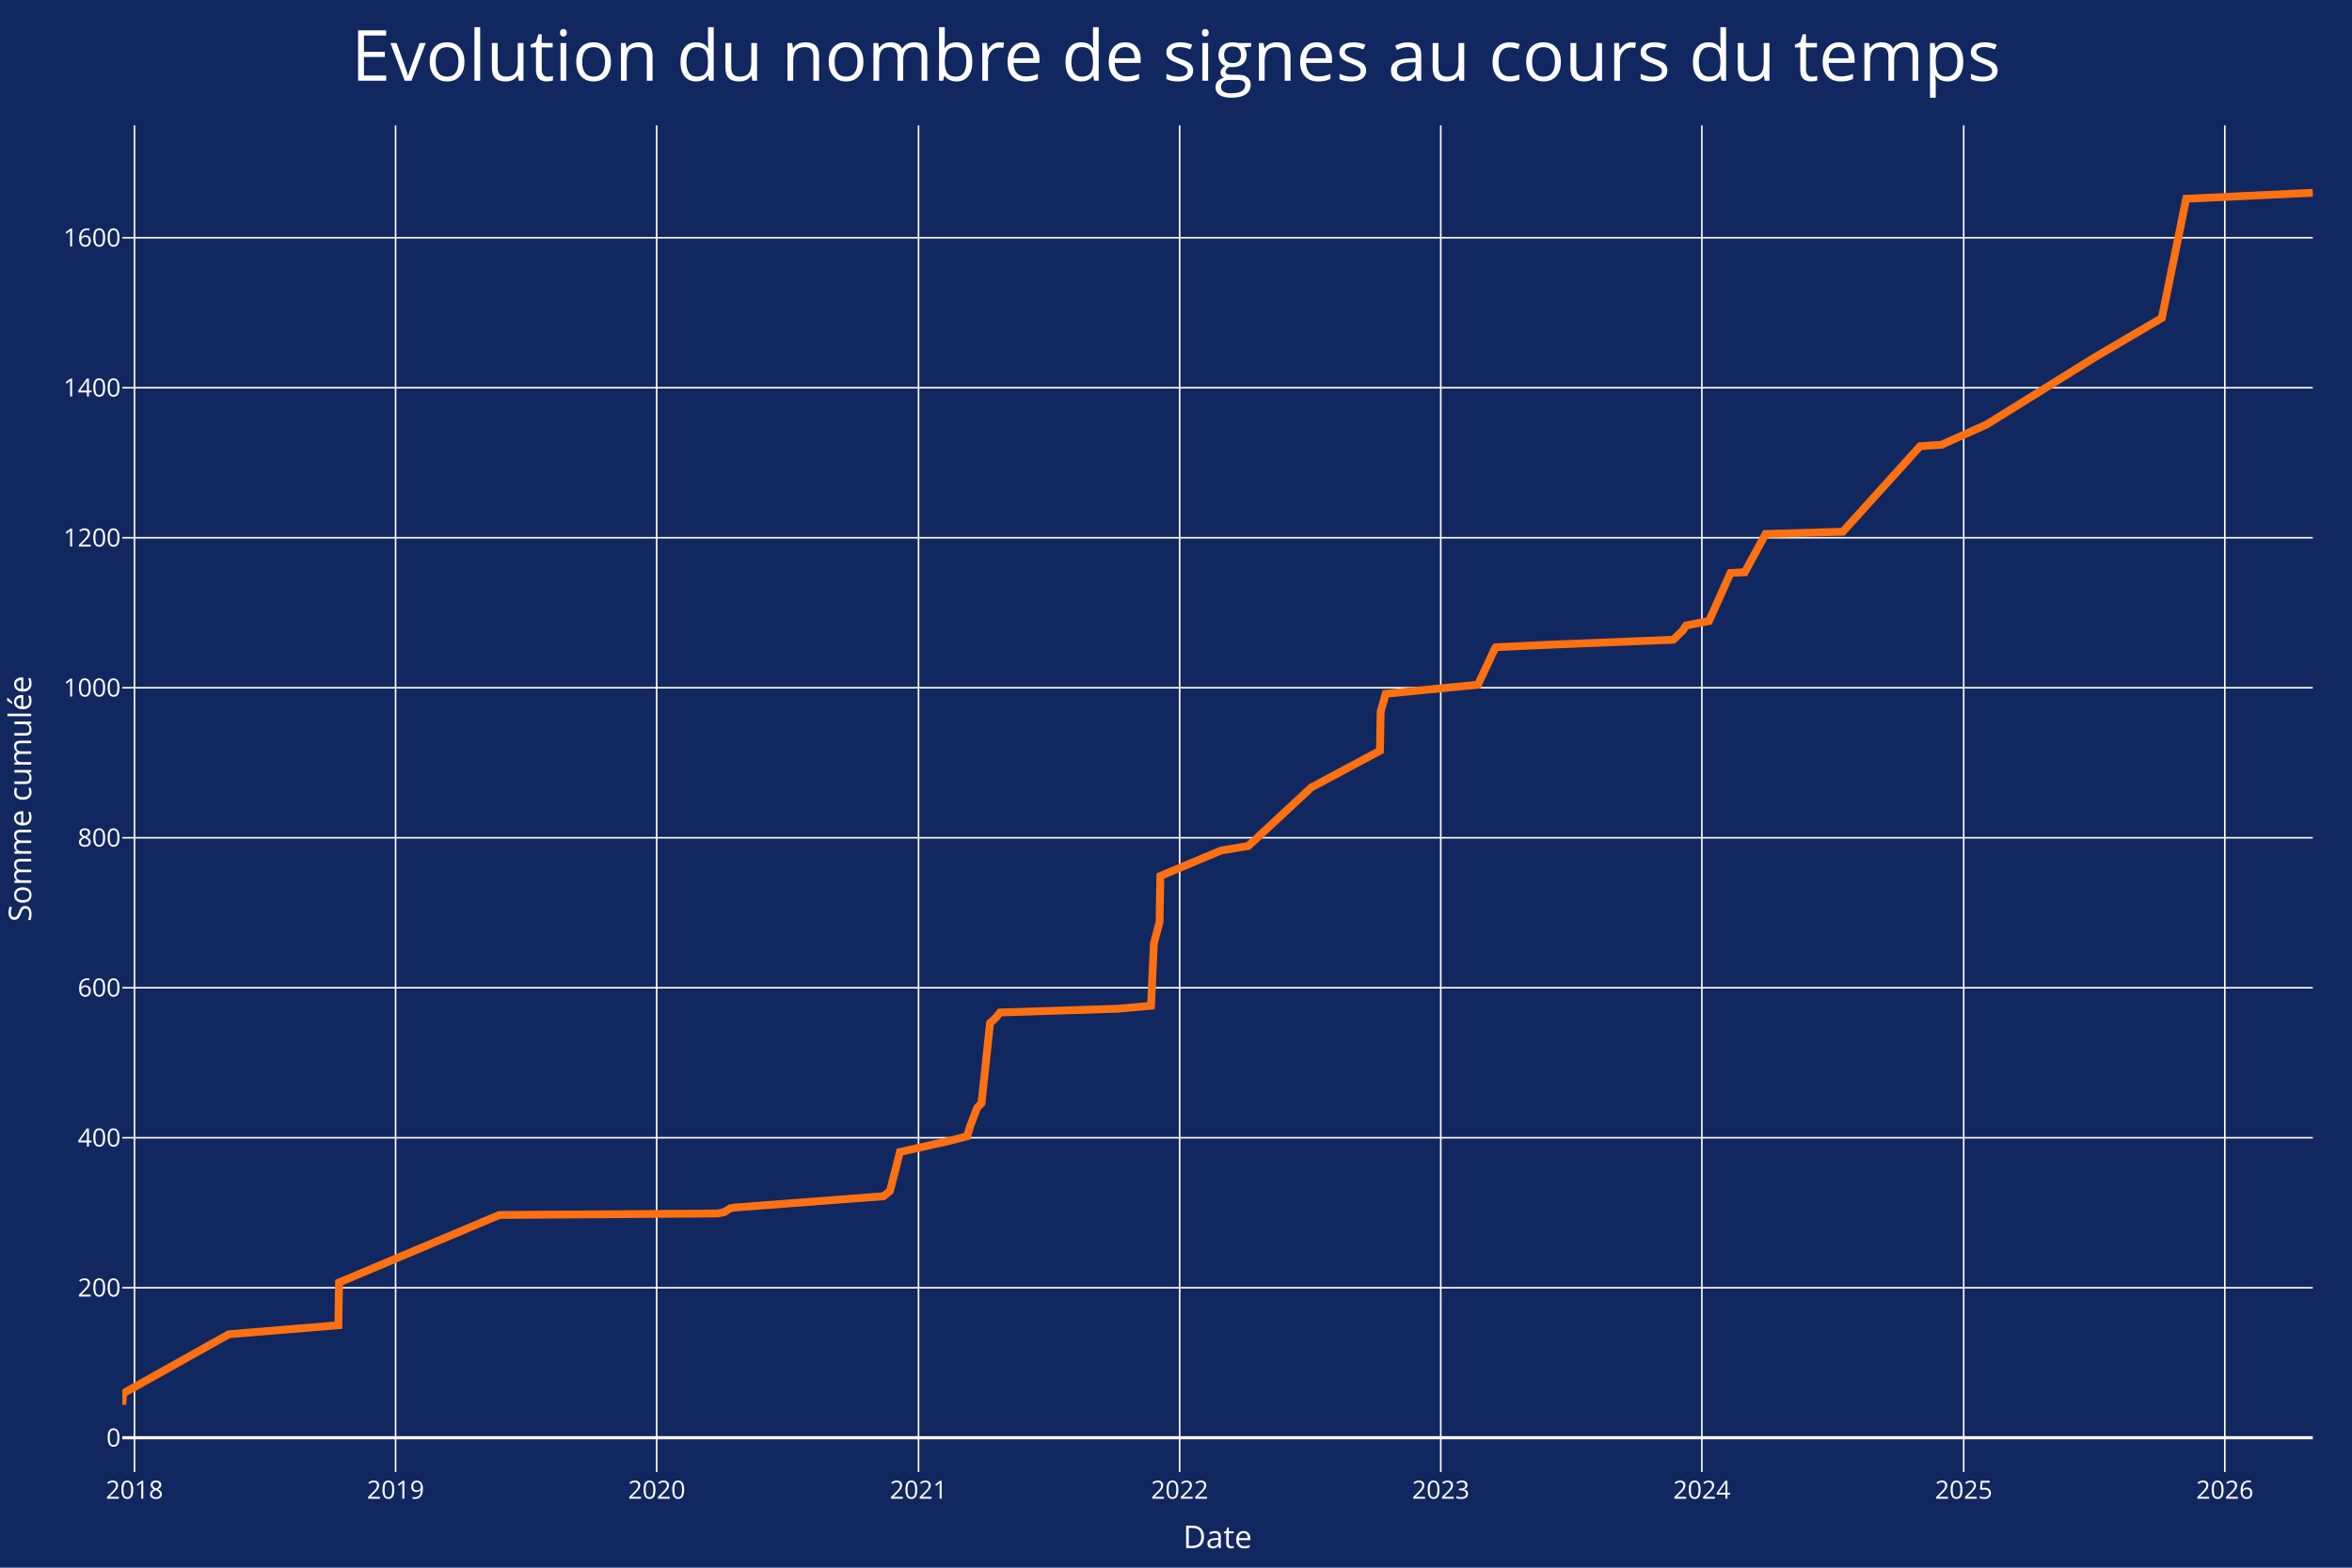
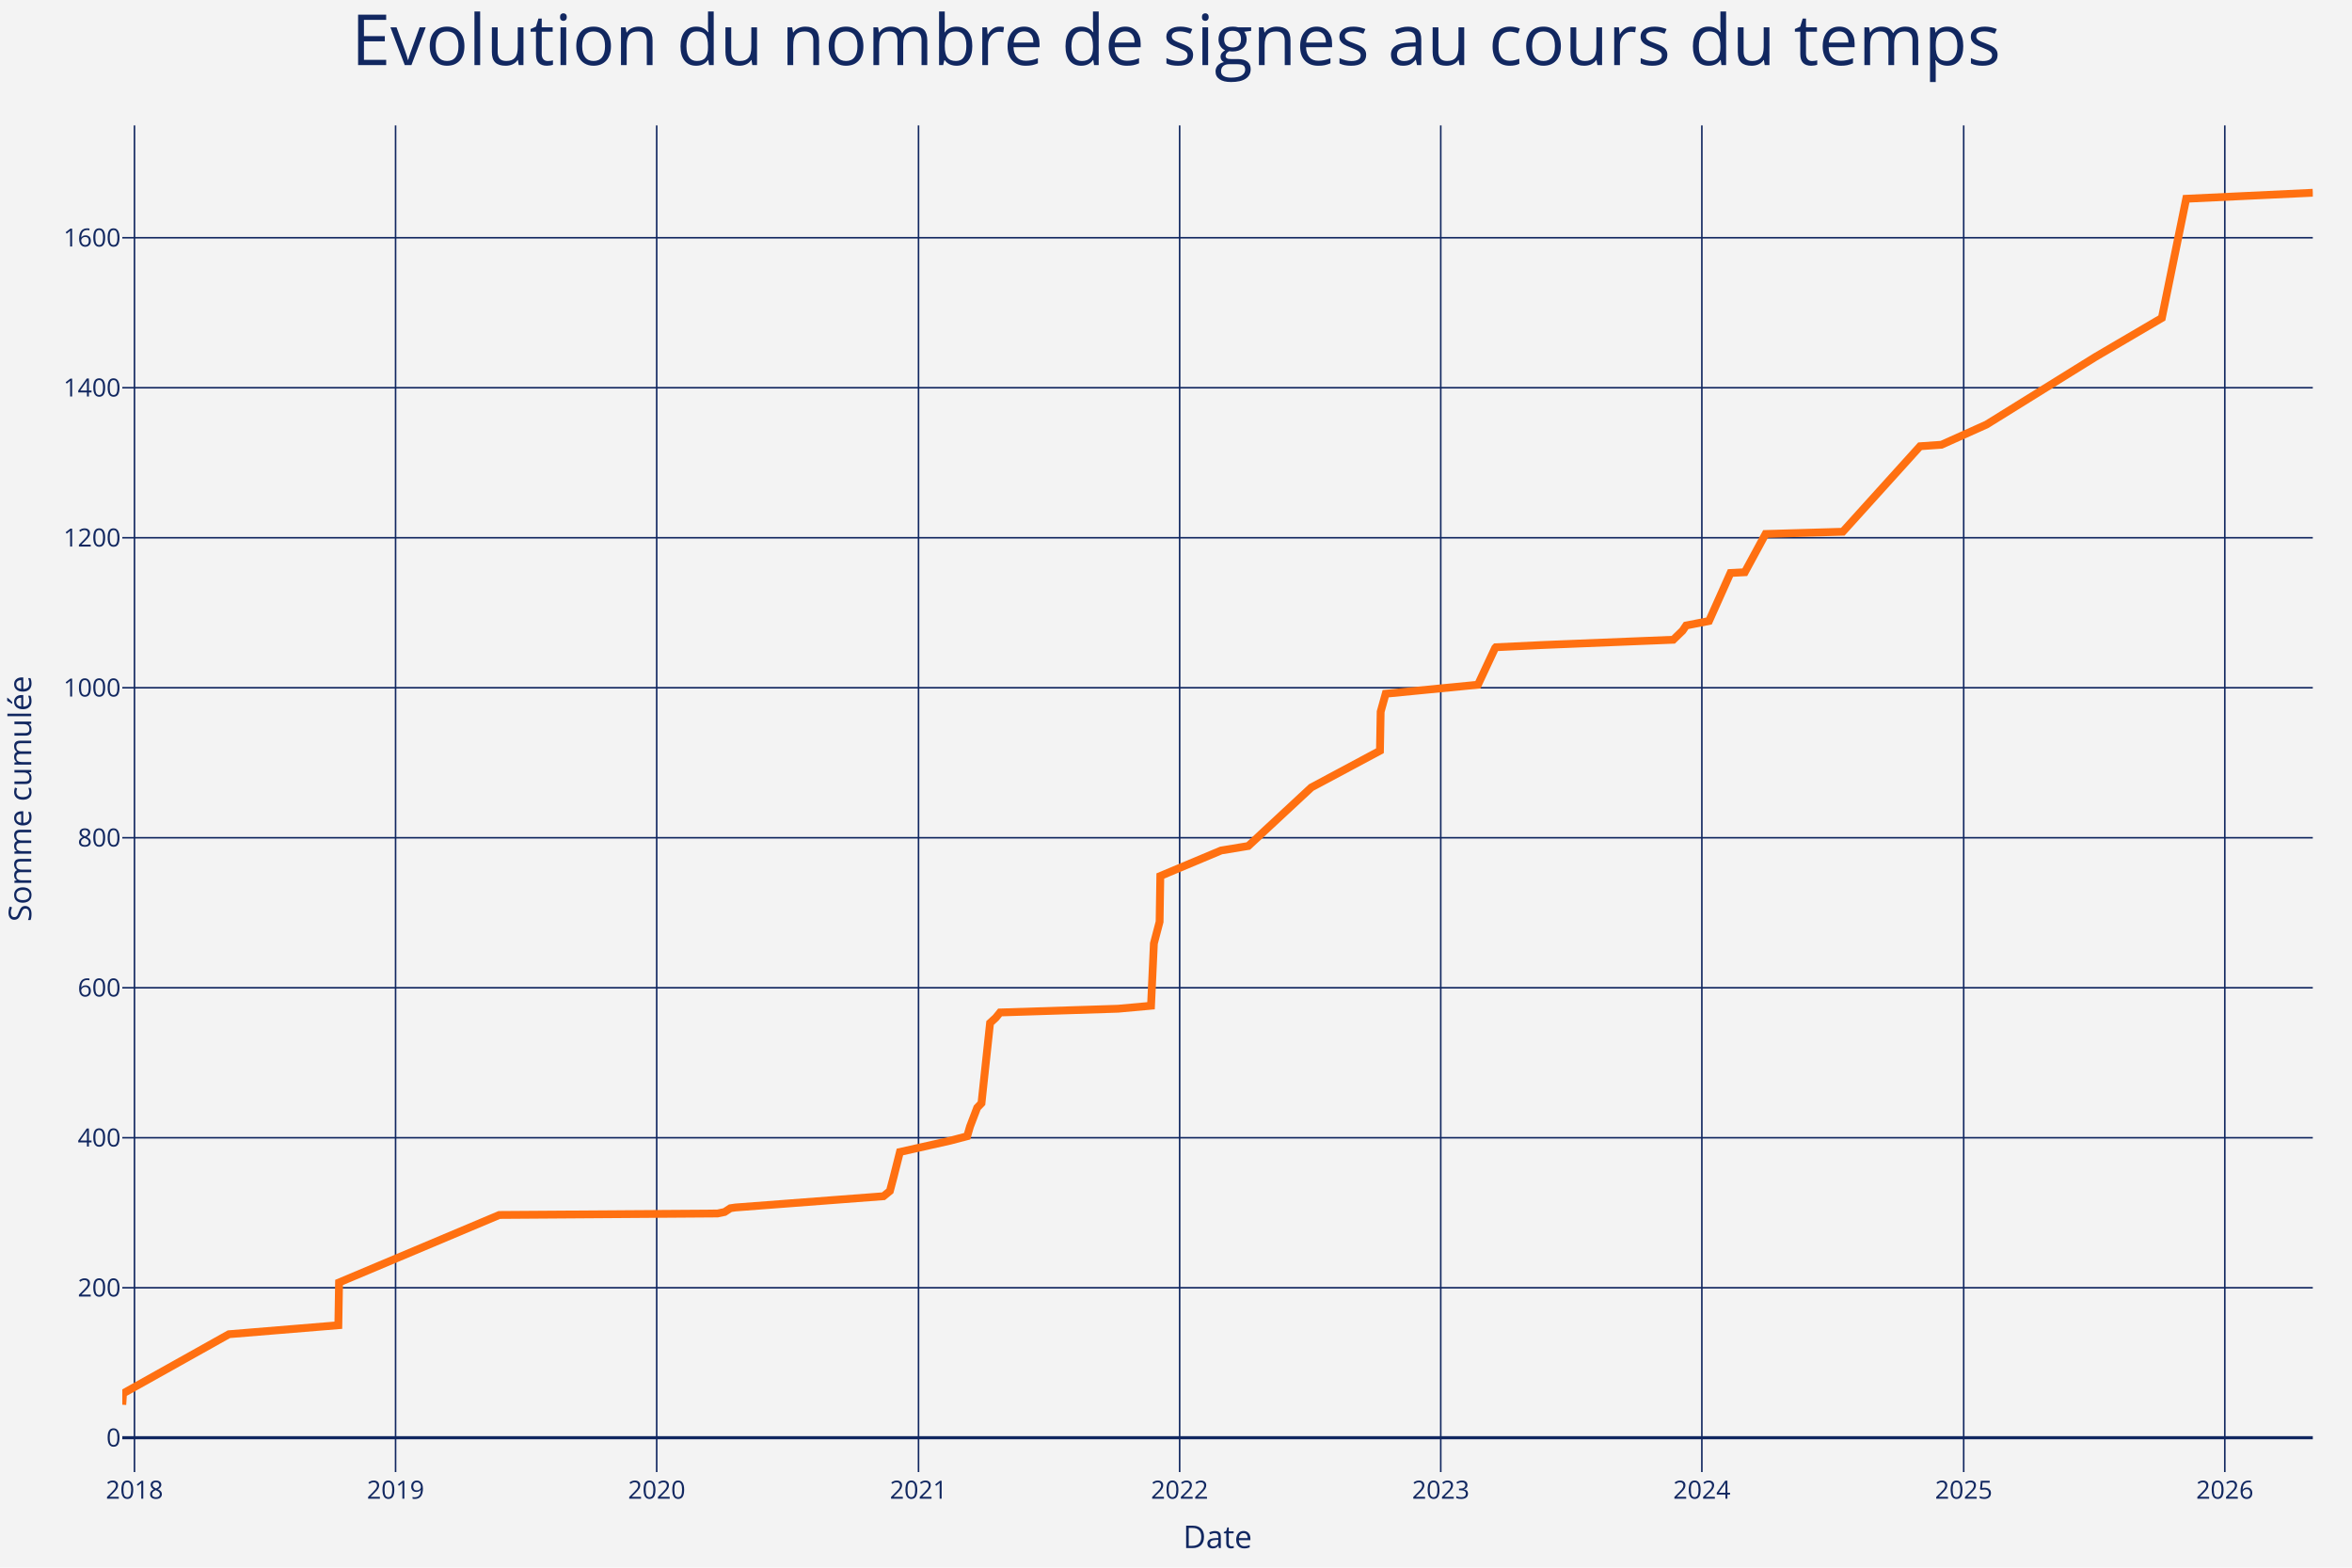
<svg xmlns="http://www.w3.org/2000/svg" class="main-svg" width="1500" height="1000" style="" viewBox="0 0 1500 1000">
-   <rect x="0" y="0" width="1500" height="1000" style="fill: rgb(17, 39, 96); fill-opacity: 1;" />
-   <defs id="defs-9876f4">
+   <rect x="0" y="0" width="1500" height="1000" style="fill: rgb(243, 243, 243); fill-opacity: 1;" />
+   <defs id="defs-b3be5a">
    <g class="clips">
-       <clipPath id="clip9876f4xyplot" class="plotclip">
+       <clipPath id="clipb3be5axyplot" class="plotclip">
        <rect width="1397" height="859" />
      </clipPath>
-       <clipPath class="axesclip" id="clip9876f4x">
+       <clipPath class="axesclip" id="clipb3be5ax">
        <rect x="78" y="0" width="1397" height="1000" />
      </clipPath>
-       <clipPath class="axesclip" id="clip9876f4y">
+       <clipPath class="axesclip" id="clipb3be5ay">
        <rect x="0" y="80" width="1500" height="859" />
      </clipPath>
-       <clipPath class="axesclip" id="clip9876f4xy">
+       <clipPath class="axesclip" id="clipb3be5axy">
        <rect x="78" y="80" width="1397" height="859" />
      </clipPath>
    </g>
    <g class="gradients" />
    <g class="patterns" />
  </defs>
  <g class="bglayer" />
  <g class="layer-below">
    <g class="imagelayer" />
    <g class="shapelayer" />
  </g>
  <g class="cartesianlayer">
    <g class="subplot xy">
      <g class="layer-subplot">
        <g class="shapelayer" />
        <g class="imagelayer" />
      </g>
      <g class="minor-gridlayer">
        <g class="x" />
        <g class="y" />
      </g>
      <g class="gridlayer">
        <g class="x">
-           <path class="xgrid crisp" transform="translate(85.76,0)" d="M0,80v859" style="stroke: rgb(255, 255, 255); stroke-opacity: 1; stroke-width: 1px;" />
-           <path class="xgrid crisp" transform="translate(252.28,0)" d="M0,80v859" style="stroke: rgb(255, 255, 255); stroke-opacity: 1; stroke-width: 1px;" />
-           <path class="xgrid crisp" transform="translate(418.81,0)" d="M0,80v859" style="stroke: rgb(255, 255, 255); stroke-opacity: 1; stroke-width: 1px;" />
-           <path class="xgrid crisp" transform="translate(585.79,0)" d="M0,80v859" style="stroke: rgb(255, 255, 255); stroke-opacity: 1; stroke-width: 1px;" />
-           <path class="xgrid crisp" transform="translate(752.32,0)" d="M0,80v859" style="stroke: rgb(255, 255, 255); stroke-opacity: 1; stroke-width: 1px;" />
-           <path class="xgrid crisp" transform="translate(918.85,0)" d="M0,80v859" style="stroke: rgb(255, 255, 255); stroke-opacity: 1; stroke-width: 1px;" />
-           <path class="xgrid crisp" transform="translate(1085.37,0)" d="M0,80v859" style="stroke: rgb(255, 255, 255); stroke-opacity: 1; stroke-width: 1px;" />
-           <path class="xgrid crisp" transform="translate(1252.36,0)" d="M0,80v859" style="stroke: rgb(255, 255, 255); stroke-opacity: 1; stroke-width: 1px;" />
-           <path class="xgrid crisp" transform="translate(1418.88,0)" d="M0,80v859" style="stroke: rgb(255, 255, 255); stroke-opacity: 1; stroke-width: 1px;" />
+           <path class="xgrid crisp" transform="translate(85.76,0)" d="M0,80v859" style="stroke: rgb(17, 39, 96); stroke-opacity: 1; stroke-width: 1px;" />
+           <path class="xgrid crisp" transform="translate(252.28,0)" d="M0,80v859" style="stroke: rgb(17, 39, 96); stroke-opacity: 1; stroke-width: 1px;" />
+           <path class="xgrid crisp" transform="translate(418.81,0)" d="M0,80v859" style="stroke: rgb(17, 39, 96); stroke-opacity: 1; stroke-width: 1px;" />
+           <path class="xgrid crisp" transform="translate(585.79,0)" d="M0,80v859" style="stroke: rgb(17, 39, 96); stroke-opacity: 1; stroke-width: 1px;" />
+           <path class="xgrid crisp" transform="translate(752.32,0)" d="M0,80v859" style="stroke: rgb(17, 39, 96); stroke-opacity: 1; stroke-width: 1px;" />
+           <path class="xgrid crisp" transform="translate(918.85,0)" d="M0,80v859" style="stroke: rgb(17, 39, 96); stroke-opacity: 1; stroke-width: 1px;" />
+           <path class="xgrid crisp" transform="translate(1085.37,0)" d="M0,80v859" style="stroke: rgb(17, 39, 96); stroke-opacity: 1; stroke-width: 1px;" />
+           <path class="xgrid crisp" transform="translate(1252.36,0)" d="M0,80v859" style="stroke: rgb(17, 39, 96); stroke-opacity: 1; stroke-width: 1px;" />
+           <path class="xgrid crisp" transform="translate(1418.88,0)" d="M0,80v859" style="stroke: rgb(17, 39, 96); stroke-opacity: 1; stroke-width: 1px;" />
        </g>
        <g class="y">
-           <path class="ygrid crisp" transform="translate(0,821.42)" d="M78,0h1397" style="stroke: rgb(255, 255, 255); stroke-opacity: 1; stroke-width: 1px;" />
-           <path class="ygrid crisp" transform="translate(0,725.74)" d="M78,0h1397" style="stroke: rgb(255, 255, 255); stroke-opacity: 1; stroke-width: 1px;" />
-           <path class="ygrid crisp" transform="translate(0,630.06)" d="M78,0h1397" style="stroke: rgb(255, 255, 255); stroke-opacity: 1; stroke-width: 1px;" />
-           <path class="ygrid crisp" transform="translate(0,534.38)" d="M78,0h1397" style="stroke: rgb(255, 255, 255); stroke-opacity: 1; stroke-width: 1px;" />
-           <path class="ygrid crisp" transform="translate(0,438.7)" d="M78,0h1397" style="stroke: rgb(255, 255, 255); stroke-opacity: 1; stroke-width: 1px;" />
-           <path class="ygrid crisp" transform="translate(0,343.02)" d="M78,0h1397" style="stroke: rgb(255, 255, 255); stroke-opacity: 1; stroke-width: 1px;" />
-           <path class="ygrid crisp" transform="translate(0,247.33)" d="M78,0h1397" style="stroke: rgb(255, 255, 255); stroke-opacity: 1; stroke-width: 1px;" />
-           <path class="ygrid crisp" transform="translate(0,151.65)" d="M78,0h1397" style="stroke: rgb(255, 255, 255); stroke-opacity: 1; stroke-width: 1px;" />
+           <path class="ygrid crisp" transform="translate(0,821.42)" d="M78,0h1397" style="stroke: rgb(17, 39, 96); stroke-opacity: 1; stroke-width: 1px;" />
+           <path class="ygrid crisp" transform="translate(0,725.74)" d="M78,0h1397" style="stroke: rgb(17, 39, 96); stroke-opacity: 1; stroke-width: 1px;" />
+           <path class="ygrid crisp" transform="translate(0,630.06)" d="M78,0h1397" style="stroke: rgb(17, 39, 96); stroke-opacity: 1; stroke-width: 1px;" />
+           <path class="ygrid crisp" transform="translate(0,534.38)" d="M78,0h1397" style="stroke: rgb(17, 39, 96); stroke-opacity: 1; stroke-width: 1px;" />
+           <path class="ygrid crisp" transform="translate(0,438.7)" d="M78,0h1397" style="stroke: rgb(17, 39, 96); stroke-opacity: 1; stroke-width: 1px;" />
+           <path class="ygrid crisp" transform="translate(0,343.02)" d="M78,0h1397" style="stroke: rgb(17, 39, 96); stroke-opacity: 1; stroke-width: 1px;" />
+           <path class="ygrid crisp" transform="translate(0,247.33)" d="M78,0h1397" style="stroke: rgb(17, 39, 96); stroke-opacity: 1; stroke-width: 1px;" />
+           <path class="ygrid crisp" transform="translate(0,151.65)" d="M78,0h1397" style="stroke: rgb(17, 39, 96); stroke-opacity: 1; stroke-width: 1px;" />
        </g>
      </g>
      <g class="zerolinelayer">
-         <path class="yzl zl crisp" transform="translate(0,917.1)" d="M78,0h1397" style="stroke: rgb(255, 255, 255); stroke-opacity: 1; stroke-width: 2px;" />
+         <path class="yzl zl crisp" transform="translate(0,917.1)" d="M78,0h1397" style="stroke: rgb(17, 39, 96); stroke-opacity: 1; stroke-width: 2px;" />
      </g>
      <g class="layer-between">
        <g class="shapelayer" />
        <g class="imagelayer" />
      </g>
      <path class="xlines-below" />
      <path class="ylines-below" />
      <g class="overlines-below" />
      <g class="xaxislayer-below" />
      <g class="yaxislayer-below" />
      <g class="overaxes-below" />
      <g class="overplot">
-         <g class="xy" transform="translate(78,80)" clip-path="url(#clip9876f4xyplot)">
+         <g class="xy" transform="translate(78,80)" clip-path="url(#clipb3be5axyplot)">
          <g class="scatterlayer mlayer">
-             <g class="trace scatter trace8e710c" style="stroke-miterlimit: 2; opacity: 1;">
+             <g class="trace scatter trace464c02" style="stroke-miterlimit: 2; opacity: 1;">
              <g class="fills" />
              <g class="errorbars" />
              <g class="lines">
                <path class="js-line" d="M0,816.05L0.46,808.87L67.98,771.08L137.78,765.34L138.24,738.07L240.44,695.01L379.59,694.06L384.15,693.1L387.8,690.71L391,690.23L485.44,683.05L489.54,679.71L491.82,671.09L495.93,654.83L527.87,647.65L538.82,644.78L540.64,638.56L545.2,626.6L547.94,623.73L553.42,572.54L557.07,569.19L559.8,565.84L635.08,563.45L656.07,561.54L657.89,521.83L661.54,507.96L662,478.78L700.78,462.51L718.12,459.64L758.27,422.32L802.07,398.88L802.52,374.01L805.72,362.52L864.57,356.78L875.52,333.34L875.98,332.86L906.09,331.43L989.12,328.08L995.05,322.34L997.34,318.99L1011.94,316.12L1025.62,285.5L1034.75,285.02L1047.98,260.62L1097.25,259.19L1146.53,204.65L1160.21,203.69L1188.96,190.78L1258.3,147.72L1300.73,122.84L1316.25,46.78L1397,42.95" style="vector-effect: none; fill: none; stroke: rgb(255, 112, 17); stroke-opacity: 1; stroke-width: 5px; opacity: 1;" />
              </g>
              <g class="points" />
              <g class="text" />
            </g>
          </g>
        </g>
      </g>
      <g class="zerolinelayer-above" />
      <path class="xlines-above crisp" d="M0,0" style="fill: none;" />
      <path class="ylines-above crisp" d="M0,0" style="fill: none;" />
      <g class="overlines-above" />
      <g class="xaxislayer-above">
        <g class="xtick">
-           <text text-anchor="middle" x="0" y="956" transform="translate(85.76,0)" style="font-family: 'Open Sans', verdana, arial, sans-serif; font-size: 16px; fill: rgb(255, 255, 255); fill-opacity: 1; white-space: pre;">2018</text>
+           <text text-anchor="middle" x="0" y="956" transform="translate(85.76,0)" style="font-family: 'Open Sans', verdana, arial, sans-serif; font-size: 16px; fill: rgb(17, 39, 96); fill-opacity: 1; white-space: pre;">2018</text>
        </g>
        <g class="xtick">
-           <text text-anchor="middle" x="0" y="956" style="font-family: 'Open Sans', verdana, arial, sans-serif; font-size: 16px; fill: rgb(255, 255, 255); fill-opacity: 1; white-space: pre;" transform="translate(252.28,0)">2019</text>
+           <text text-anchor="middle" x="0" y="956" style="font-family: 'Open Sans', verdana, arial, sans-serif; font-size: 16px; fill: rgb(17, 39, 96); fill-opacity: 1; white-space: pre;" transform="translate(252.28,0)">2019</text>
        </g>
        <g class="xtick">
-           <text text-anchor="middle" x="0" y="956" style="font-family: 'Open Sans', verdana, arial, sans-serif; font-size: 16px; fill: rgb(255, 255, 255); fill-opacity: 1; white-space: pre;" transform="translate(418.81,0)">2020</text>
+           <text text-anchor="middle" x="0" y="956" style="font-family: 'Open Sans', verdana, arial, sans-serif; font-size: 16px; fill: rgb(17, 39, 96); fill-opacity: 1; white-space: pre;" transform="translate(418.81,0)">2020</text>
        </g>
        <g class="xtick">
-           <text text-anchor="middle" x="0" y="956" style="font-family: 'Open Sans', verdana, arial, sans-serif; font-size: 16px; fill: rgb(255, 255, 255); fill-opacity: 1; white-space: pre;" transform="translate(585.79,0)">2021</text>
+           <text text-anchor="middle" x="0" y="956" style="font-family: 'Open Sans', verdana, arial, sans-serif; font-size: 16px; fill: rgb(17, 39, 96); fill-opacity: 1; white-space: pre;" transform="translate(585.79,0)">2021</text>
        </g>
        <g class="xtick">
-           <text text-anchor="middle" x="0" y="956" style="font-family: 'Open Sans', verdana, arial, sans-serif; font-size: 16px; fill: rgb(255, 255, 255); fill-opacity: 1; white-space: pre;" transform="translate(752.32,0)">2022</text>
+           <text text-anchor="middle" x="0" y="956" style="font-family: 'Open Sans', verdana, arial, sans-serif; font-size: 16px; fill: rgb(17, 39, 96); fill-opacity: 1; white-space: pre;" transform="translate(752.32,0)">2022</text>
        </g>
        <g class="xtick">
-           <text text-anchor="middle" x="0" y="956" style="font-family: 'Open Sans', verdana, arial, sans-serif; font-size: 16px; fill: rgb(255, 255, 255); fill-opacity: 1; white-space: pre;" transform="translate(918.85,0)">2023</text>
+           <text text-anchor="middle" x="0" y="956" style="font-family: 'Open Sans', verdana, arial, sans-serif; font-size: 16px; fill: rgb(17, 39, 96); fill-opacity: 1; white-space: pre;" transform="translate(918.85,0)">2023</text>
        </g>
        <g class="xtick">
-           <text text-anchor="middle" x="0" y="956" style="font-family: 'Open Sans', verdana, arial, sans-serif; font-size: 16px; fill: rgb(255, 255, 255); fill-opacity: 1; white-space: pre;" transform="translate(1085.37,0)">2024</text>
+           <text text-anchor="middle" x="0" y="956" style="font-family: 'Open Sans', verdana, arial, sans-serif; font-size: 16px; fill: rgb(17, 39, 96); fill-opacity: 1; white-space: pre;" transform="translate(1085.37,0)">2024</text>
        </g>
        <g class="xtick">
-           <text text-anchor="middle" x="0" y="956" style="font-family: 'Open Sans', verdana, arial, sans-serif; font-size: 16px; fill: rgb(255, 255, 255); fill-opacity: 1; white-space: pre;" transform="translate(1252.36,0)">2025</text>
+           <text text-anchor="middle" x="0" y="956" style="font-family: 'Open Sans', verdana, arial, sans-serif; font-size: 16px; fill: rgb(17, 39, 96); fill-opacity: 1; white-space: pre;" transform="translate(1252.36,0)">2025</text>
        </g>
        <g class="xtick">
-           <text text-anchor="middle" x="0" y="956" style="font-family: 'Open Sans', verdana, arial, sans-serif; font-size: 16px; fill: rgb(255, 255, 255); fill-opacity: 1; white-space: pre;" transform="translate(1418.88,0)">2026</text>
+           <text text-anchor="middle" x="0" y="956" style="font-family: 'Open Sans', verdana, arial, sans-serif; font-size: 16px; fill: rgb(17, 39, 96); fill-opacity: 1; white-space: pre;" transform="translate(1418.88,0)">2026</text>
        </g>
      </g>
      <g class="yaxislayer-above">
        <g class="ytick">
-           <text text-anchor="end" x="77" y="5.6" transform="translate(0,917.1)" style="font-family: 'Open Sans', verdana, arial, sans-serif; font-size: 16px; fill: rgb(255, 255, 255); fill-opacity: 1; white-space: pre;">0</text>
+           <text text-anchor="end" x="77" y="5.6" transform="translate(0,917.1)" style="font-family: 'Open Sans', verdana, arial, sans-serif; font-size: 16px; fill: rgb(17, 39, 96); fill-opacity: 1; white-space: pre;">0</text>
        </g>
        <g class="ytick">
-           <text text-anchor="end" x="77" y="5.6" style="font-family: 'Open Sans', verdana, arial, sans-serif; font-size: 16px; fill: rgb(255, 255, 255); fill-opacity: 1; white-space: pre;" transform="translate(0,821.42)">200</text>
+           <text text-anchor="end" x="77" y="5.6" style="font-family: 'Open Sans', verdana, arial, sans-serif; font-size: 16px; fill: rgb(17, 39, 96); fill-opacity: 1; white-space: pre;" transform="translate(0,821.42)">200</text>
        </g>
        <g class="ytick">
-           <text text-anchor="end" x="77" y="5.6" style="font-family: 'Open Sans', verdana, arial, sans-serif; font-size: 16px; fill: rgb(255, 255, 255); fill-opacity: 1; white-space: pre;" transform="translate(0,725.74)">400</text>
+           <text text-anchor="end" x="77" y="5.6" style="font-family: 'Open Sans', verdana, arial, sans-serif; font-size: 16px; fill: rgb(17, 39, 96); fill-opacity: 1; white-space: pre;" transform="translate(0,725.74)">400</text>
        </g>
        <g class="ytick">
-           <text text-anchor="end" x="77" y="5.6" style="font-family: 'Open Sans', verdana, arial, sans-serif; font-size: 16px; fill: rgb(255, 255, 255); fill-opacity: 1; white-space: pre;" transform="translate(0,630.06)">600</text>
+           <text text-anchor="end" x="77" y="5.6" style="font-family: 'Open Sans', verdana, arial, sans-serif; font-size: 16px; fill: rgb(17, 39, 96); fill-opacity: 1; white-space: pre;" transform="translate(0,630.06)">600</text>
        </g>
        <g class="ytick">
-           <text text-anchor="end" x="77" y="5.6" style="font-family: 'Open Sans', verdana, arial, sans-serif; font-size: 16px; fill: rgb(255, 255, 255); fill-opacity: 1; white-space: pre;" transform="translate(0,534.38)">800</text>
+           <text text-anchor="end" x="77" y="5.6" style="font-family: 'Open Sans', verdana, arial, sans-serif; font-size: 16px; fill: rgb(17, 39, 96); fill-opacity: 1; white-space: pre;" transform="translate(0,534.38)">800</text>
        </g>
        <g class="ytick">
-           <text text-anchor="end" x="77" y="5.6" style="font-family: 'Open Sans', verdana, arial, sans-serif; font-size: 16px; fill: rgb(255, 255, 255); fill-opacity: 1; white-space: pre;" transform="translate(0,438.7)">1000</text>
+           <text text-anchor="end" x="77" y="5.6" style="font-family: 'Open Sans', verdana, arial, sans-serif; font-size: 16px; fill: rgb(17, 39, 96); fill-opacity: 1; white-space: pre;" transform="translate(0,438.7)">1000</text>
        </g>
        <g class="ytick">
-           <text text-anchor="end" x="77" y="5.6" style="font-family: 'Open Sans', verdana, arial, sans-serif; font-size: 16px; fill: rgb(255, 255, 255); fill-opacity: 1; white-space: pre;" transform="translate(0,343.02)">1200</text>
+           <text text-anchor="end" x="77" y="5.6" style="font-family: 'Open Sans', verdana, arial, sans-serif; font-size: 16px; fill: rgb(17, 39, 96); fill-opacity: 1; white-space: pre;" transform="translate(0,343.02)">1200</text>
        </g>
        <g class="ytick">
-           <text text-anchor="end" x="77" y="5.6" style="font-family: 'Open Sans', verdana, arial, sans-serif; font-size: 16px; fill: rgb(255, 255, 255); fill-opacity: 1; white-space: pre;" transform="translate(0,247.33)">1400</text>
+           <text text-anchor="end" x="77" y="5.6" style="font-family: 'Open Sans', verdana, arial, sans-serif; font-size: 16px; fill: rgb(17, 39, 96); fill-opacity: 1; white-space: pre;" transform="translate(0,247.33)">1400</text>
        </g>
        <g class="ytick">
-           <text text-anchor="end" x="77" y="5.6" style="font-family: 'Open Sans', verdana, arial, sans-serif; font-size: 16px; fill: rgb(255, 255, 255); fill-opacity: 1; white-space: pre;" transform="translate(0,151.65)">1600</text>
+           <text text-anchor="end" x="77" y="5.6" style="font-family: 'Open Sans', verdana, arial, sans-serif; font-size: 16px; fill: rgb(17, 39, 96); fill-opacity: 1; white-space: pre;" transform="translate(0,151.65)">1600</text>
        </g>
      </g>
      <g class="overaxes-above" />
    </g>
  </g>
  <g class="polarlayer" />
  <g class="smithlayer" />
  <g class="ternarylayer" />
  <g class="geolayer" />
  <g class="funnelarealayer" />
  <g class="pielayer" />
  <g class="iciclelayer" />
  <g class="treemaplayer" />
  <g class="sunburstlayer" />
  <g class="glimages" />
-   <defs id="topdefs-9876f4">
+   <defs id="topdefs-b3be5a">
    <g class="clips" />
  </defs>
  <g class="layer-above">
    <g class="imagelayer" />
    <g class="shapelayer" />
  </g>
  <g class="infolayer">
    <g class="g-gtitle">
-       <text class="gtitle" x="750" y="20" text-anchor="middle" dy="0.7em" style="opacity: 1; font-family: 'Open Sans', verdana, arial, sans-serif; font-size: 45px; fill: rgb(255, 255, 255); fill-opacity: 1; white-space: pre;">Evolution du nombre de signes au cours du temps</text>
+       <text class="gtitle" x="750" y="10" text-anchor="middle" dy="0.7em" style="opacity: 1; font-family: 'Open Sans', verdana, arial, sans-serif; font-size: 45px; fill: rgb(17, 39, 96); fill-opacity: 1; white-space: pre;">Evolution du nombre de signes au cours du temps</text>
    </g>
    <g class="g-xtitle">
-       <text class="xtitle" x="776.5" y="987.5" text-anchor="middle" style="opacity: 1; font-family: 'Open Sans', verdana, arial, sans-serif; font-size: 20px; fill: rgb(255, 255, 255); fill-opacity: 1; white-space: pre;">Date</text>
+       <text class="xtitle" x="776.5" y="987.5" text-anchor="middle" style="opacity: 1; font-family: 'Open Sans', verdana, arial, sans-serif; font-size: 20px; fill: rgb(17, 39, 96); fill-opacity: 1; white-space: pre;">Date</text>
    </g>
    <g class="g-ytitle">
-       <text class="ytitle" transform="rotate(-90,19.90625,509.5)" x="19.906" y="509.5" text-anchor="middle" style="opacity: 1; font-family: 'Open Sans', verdana, arial, sans-serif; font-size: 20px; fill: rgb(255, 255, 255); fill-opacity: 1; white-space: pre;">Somme cumulée</text>
+       <text class="ytitle" transform="rotate(-90,19.90625,509.5)" x="19.906" y="509.5" text-anchor="middle" style="opacity: 1; font-family: 'Open Sans', verdana, arial, sans-serif; font-size: 20px; fill: rgb(17, 39, 96); fill-opacity: 1; white-space: pre;">Somme cumulée</text>
    </g>
  </g>
</svg>
